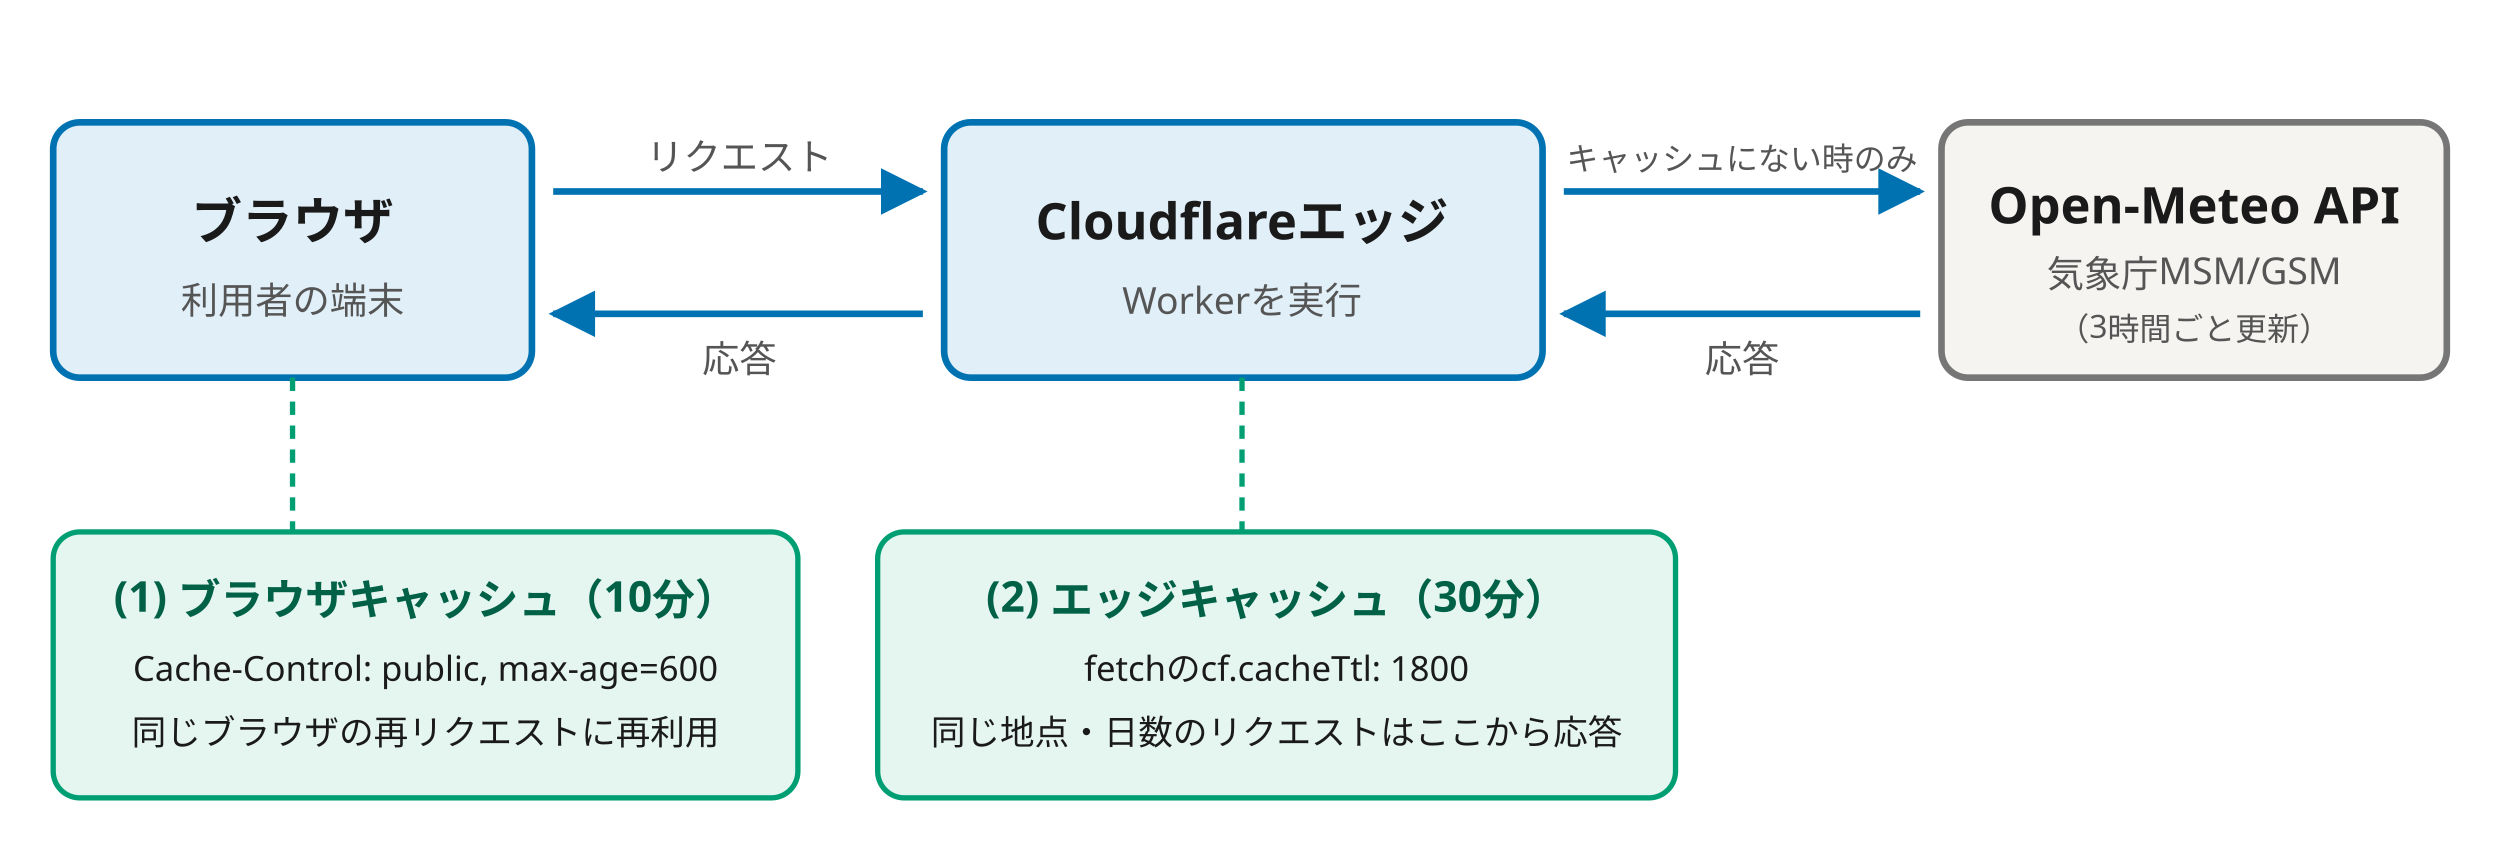
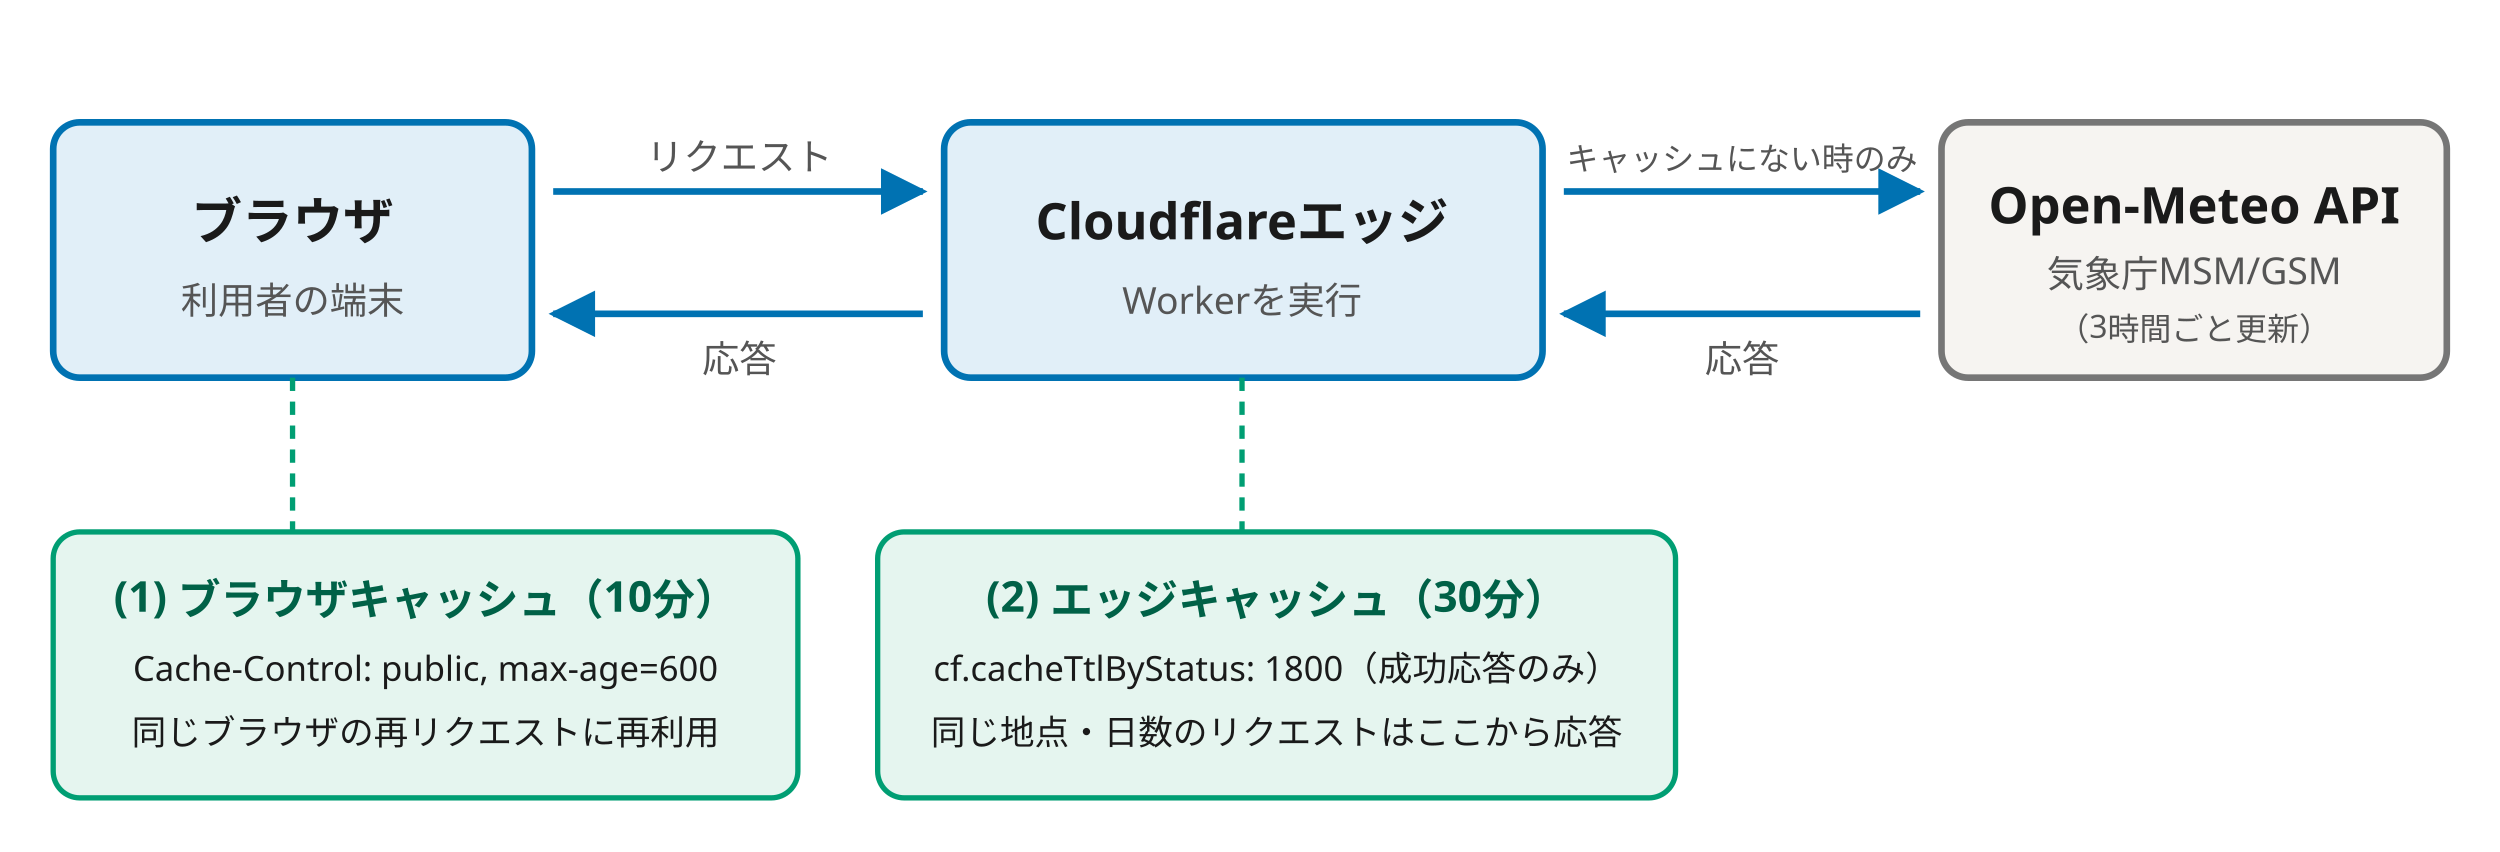
<svg xmlns="http://www.w3.org/2000/svg" viewBox="0 0 940 320" role="img" aria-labelledby="cache-diagram-title cache-diagram-desc">
  <style>
    .box { fill: #E1EFF8; stroke: #0072B2; stroke-width: 2.5; }
    .box-external { fill: #F6F4F1; stroke: #767676; }
    .cache { fill: #E5F5EF; stroke: #009E73; stroke-width: 2; }
    .title { font: 700 19px sans-serif; fill: #1A1A1A; text-anchor: middle; }
    .sub { font: 400 14px sans-serif; fill: #555555; text-anchor: middle; }
    .sub-small { font: 400 12px sans-serif; fill: #555555; text-anchor: middle; }
    .cache-title { font: 700 16px sans-serif; fill: #006147; text-anchor: middle; }
    .cache-note { font: 400 13px sans-serif; fill: #1A1A1A; text-anchor: middle; }
    .arrow-label { font: 400 14px sans-serif; fill: #555555; text-anchor: middle; }
    .arrow-label-small { font: 400 12px sans-serif; fill: #555555; text-anchor: middle; }
    .flow { stroke: #0072B2; stroke-width: 2.5; fill: none; }
    .link { stroke: #009E73; stroke-width: 2; stroke-dasharray: 5 4; fill: none; }
  </style>
  <defs>
    <marker id="arrow-right" viewBox="0 0 10 10" refX="9" refY="5" markerWidth="7" markerHeight="7" orient="auto-start-reverse">
      <path d="M 0 0 L 10 5 L 0 10 z" fill="#0072B2" />
    </marker>
  </defs>
  <rect class="box" x="20" y="46" width="180" height="96" rx="10" />
  <text class="title" x="110" y="90">ブラウザ</text>
  <text class="sub" x="110" y="118">利用者の端末</text>
  <rect class="box" x="355" y="46" width="225" height="96" rx="10" />
  <text class="title" x="467" y="90">Cloudflareエッジ</text>
  <text class="sub" x="467" y="118">Workerを実行</text>
  <rect class="box box-external" x="730" y="46" width="190" height="96" rx="10" />
  <text class="title" x="825" y="84">Open-Meteo API</text>
  <text class="sub" x="825" y="108">気象庁MSM/GSM</text>
  <text class="sub-small" x="825" y="128">（3時間ごと更新）</text>
  <line class="flow" x1="208" y1="72" x2="347" y2="72" marker-end="url(#arrow-right)" />
  <text class="arrow-label" x="278" y="64">リクエスト</text>
  <line class="flow" x1="347" y1="118" x2="208" y2="118" marker-end="url(#arrow-right)" />
  <text class="arrow-label" x="278" y="140">応答</text>
  <line class="flow" x1="588" y1="72" x2="722" y2="72" marker-end="url(#arrow-right)" />
  <text class="arrow-label-small" x="655" y="64">キャッシュにない時のみ</text>
  <line class="flow" x1="722" y1="118" x2="588" y2="118" marker-end="url(#arrow-right)" />
  <text class="arrow-label" x="655" y="140">応答</text>
  <line class="link" x1="110" y1="142" x2="110" y2="200" />
  <rect class="cache" x="20" y="200" width="280" height="100" rx="10" />
  <text class="cache-title" x="160" y="230">(1) ブラウザキャッシュ（10分）</text>
  <text class="cache-note" x="160" y="256">Cache-Control: public, max-age=600</text>
  <text class="cache-note" x="160" y="280">同じブラウザの再リクエストに再利用</text>
  <line class="link" x1="467" y1="142" x2="467" y2="200" />
  <rect class="cache" x="330" y="200" width="300" height="100" rx="10" />
  <text class="cache-title" x="480" y="230">(2) エッジキャッシュ（30分）</text>
-   <text class="cache-note" x="480" y="256">fetchのcf.cacheTtl: 1800</text>
+   <text class="cache-note" x="480" y="256">cf.cacheTtlByStatus: 1800（成功応答のみ）</text>
  <text class="cache-note" x="480" y="280">同じ地点・日数のリクエストはここから応答</text>
</svg>
